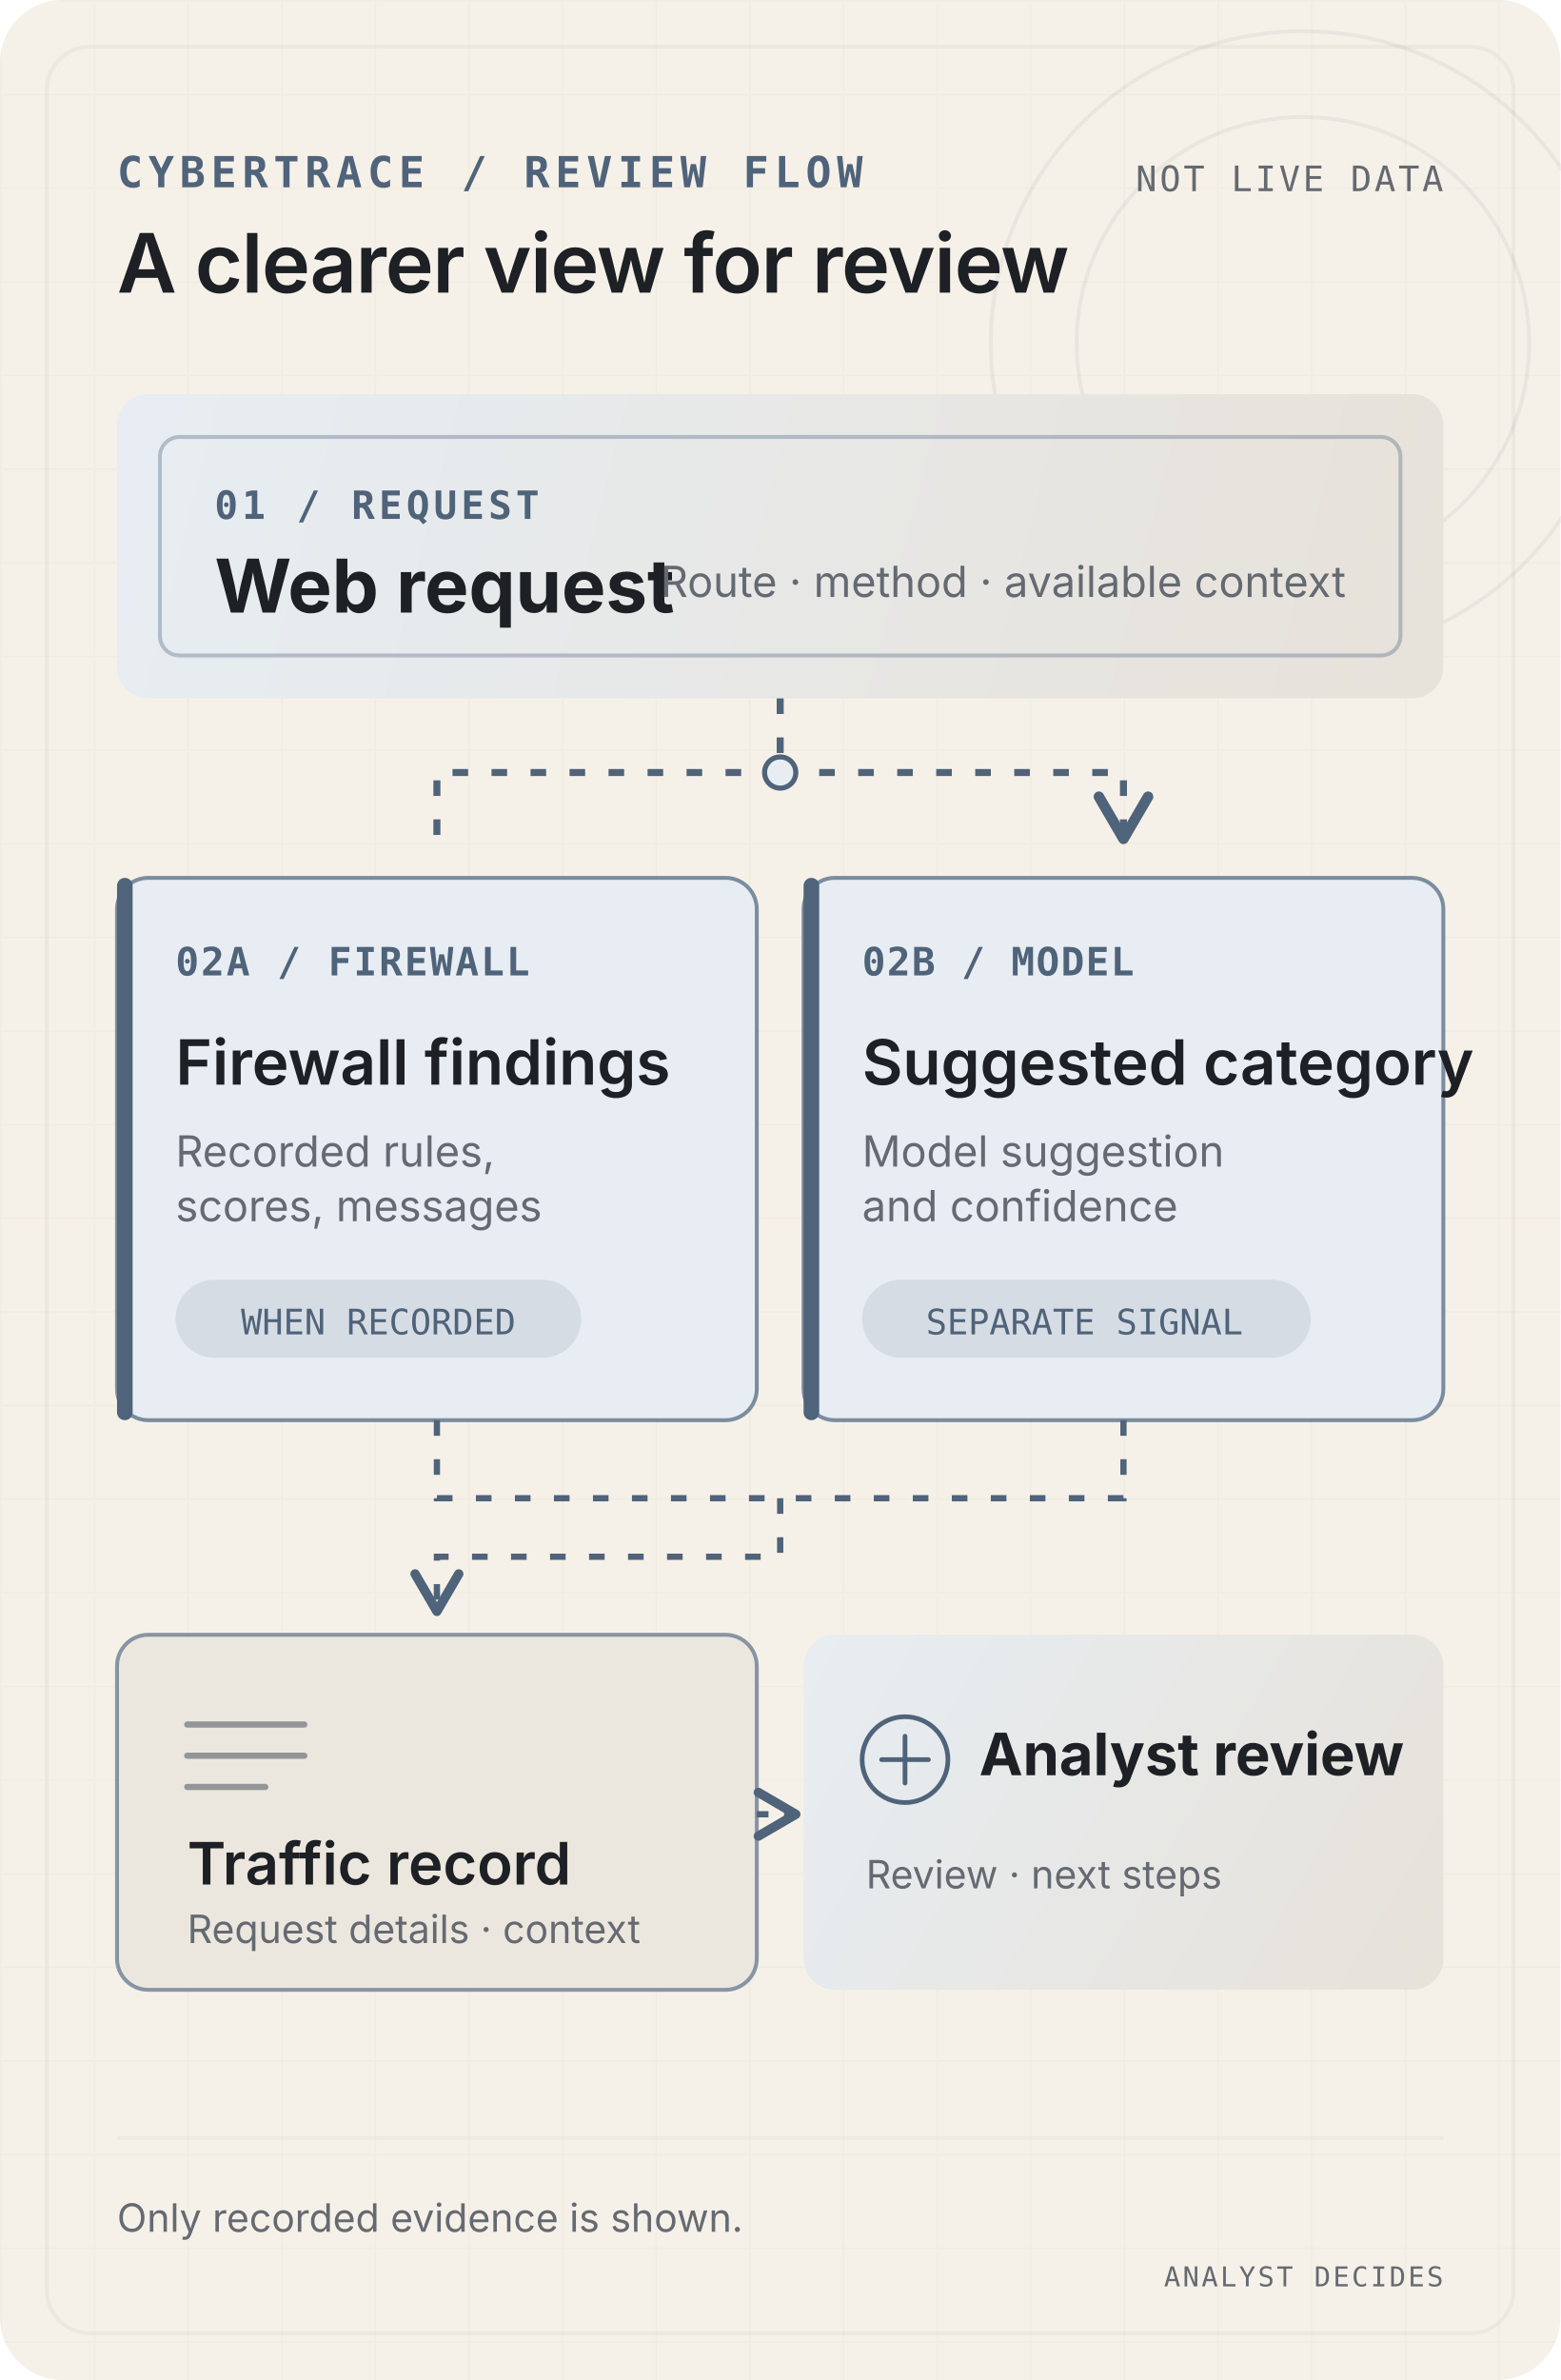
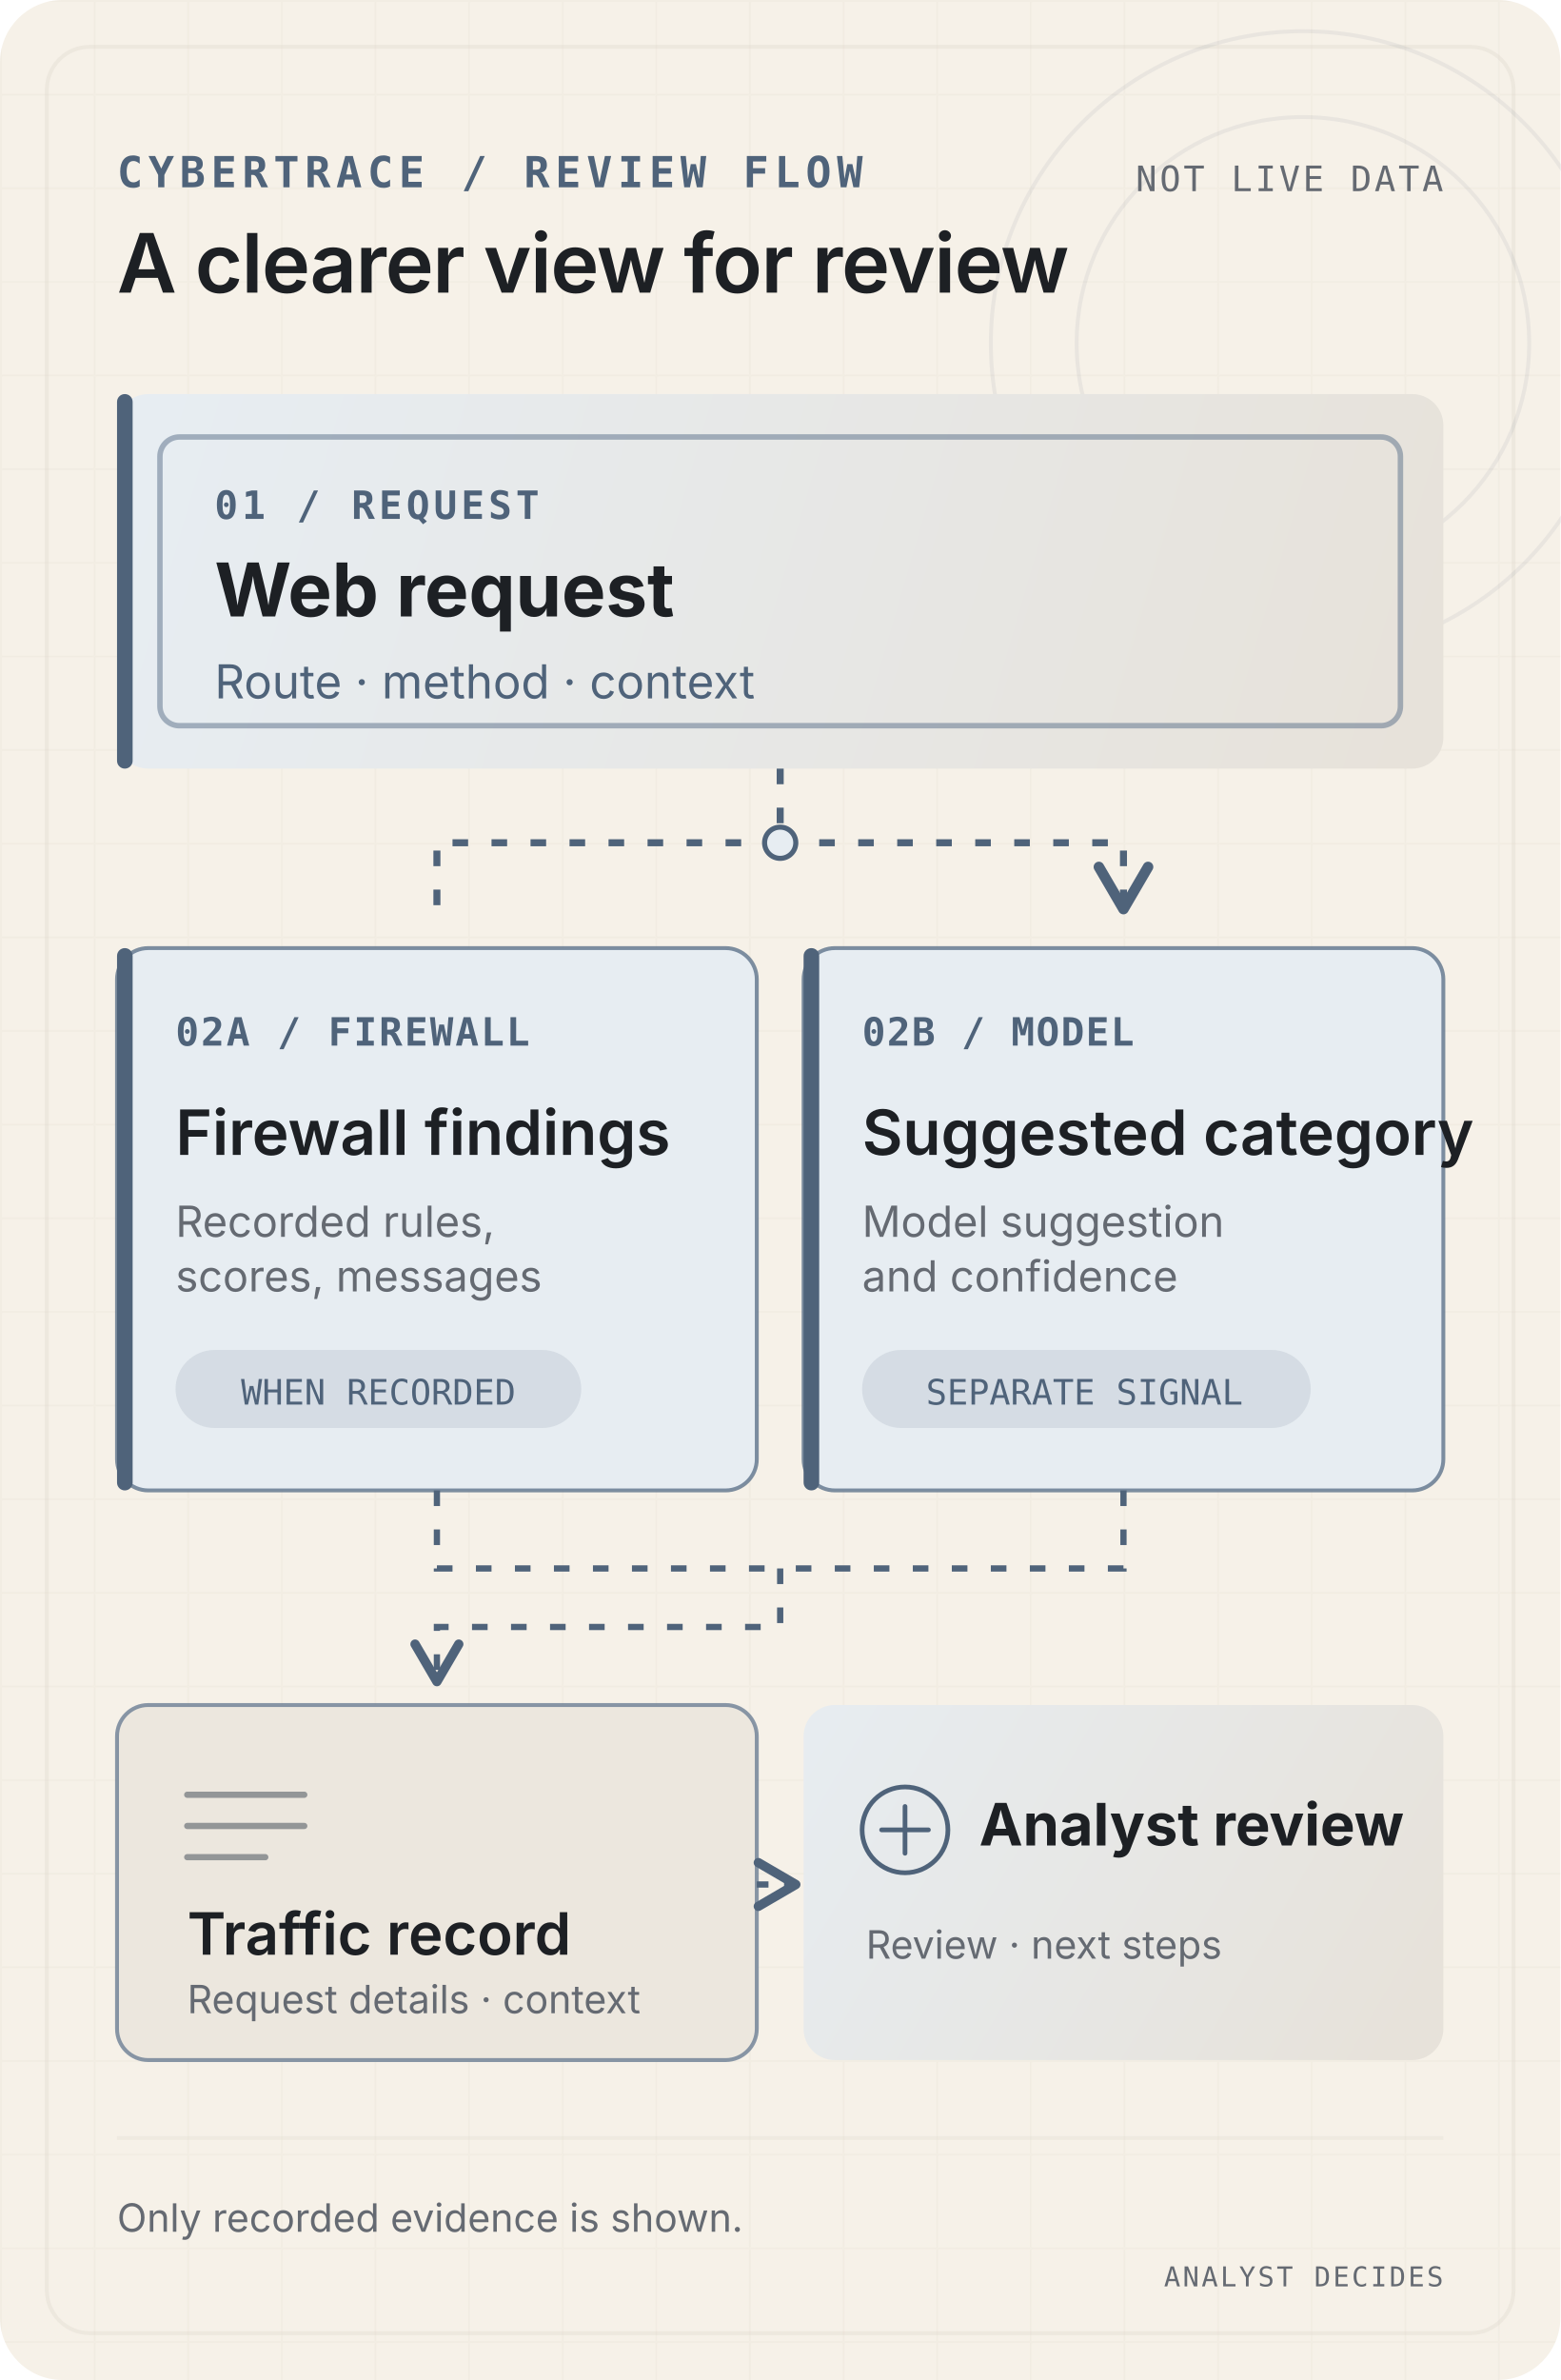
<svg xmlns="http://www.w3.org/2000/svg" width="400" height="610" viewBox="0 0 400 610" fill="none">
  <defs>
    <pattern id="grid" width="24" height="24" patternUnits="userSpaceOnUse">
      <path d="M24 0H0V24" stroke="#D8D0C4" stroke-opacity=".13" stroke-width="1" />
    </pattern>
-     <linearGradient id="request" x1="40" y1="104" x2="360" y2="184" gradientUnits="userSpaceOnUse">
+     <linearGradient id="request" x1="40" y1="104" x2="360" y2="197" gradientUnits="userSpaceOnUse">
      <stop stop-color="#E7EDF2" />
      <stop offset="1" stop-color="#E7E2DA" />
    </linearGradient>
    <linearGradient id="review" x1="210" y1="413" x2="368" y2="505" gradientUnits="userSpaceOnUse">
      <stop stop-color="#E7EDF2" />
      <stop offset="1" stop-color="#E7E2DA" />
    </linearGradient>
    <marker id="arrow" markerWidth="9" markerHeight="9" refX="7" refY="4.5" orient="auto">
      <path d="M1 1 7 4.5 1 8" stroke="#4F637A" stroke-width="1.5" stroke-linecap="round" stroke-linejoin="round" />
    </marker>
    <marker id="arrowBrand" markerWidth="9" markerHeight="9" refX="7" refY="4.5" orient="auto">
      <path d="M1 1 7 4.5 1 8" stroke="#4F637A" stroke-width="1.5" stroke-linecap="round" stroke-linejoin="round" />
    </marker>
    <style>
      text { font-family: Inter, Arial, sans-serif; }
      .mono { font-family: 'IBM Plex Mono', Consolas, monospace; }
    </style>
  </defs>
  <rect width="400" height="610" rx="16" fill="#F6F1E8" />
  <rect width="400" height="610" rx="16" fill="url(#grid)" />
  <rect x="12" y="12" width="376" height="586" rx="11" stroke="#D8D0C4" stroke-opacity=".27" />
  <circle cx="334" cy="88" r="80" stroke="#4F637A" stroke-opacity=".08" />
  <circle cx="334" cy="88" r="58" stroke="#4F637A" stroke-opacity=".08" />
  <text x="30" y="48" fill="#4F637A" font-size="11" font-weight="600" letter-spacing="1.4" class="mono">CYBERTRACE / REVIEW FLOW</text>
  <text x="30" y="75" fill="#1D2024" font-size="21" font-weight="600" letter-spacing="-.3">A clearer view for review</text>
  <text x="370" y="49" fill="#656A72" font-size="9" text-anchor="end" letter-spacing=".7" class="mono">NOT LIVE DATA</text>
-   <rect x="30" y="101" width="340" height="78" rx="8" fill="url(#request)" />
-   <rect x="41" y="112" width="318" height="56" rx="5" stroke="#5F748C" stroke-opacity=".4" />
+   <rect x="30" y="101" width="340" height="96" rx="8" fill="url(#request)" />
+   <rect x="30" y="101" width="4" height="96" rx="2" fill="#4F637A" />
+   <rect x="41" y="112" width="318" height="74" rx="5" stroke="#5F748C" stroke-opacity=".52" stroke-width="1.4" />
  <text x="55" y="133" fill="#4F637A" font-size="10" font-weight="700" letter-spacing="1" class="mono">01 / REQUEST</text>
-   <text x="55" y="157" fill="#1D2024" font-size="19" font-weight="700">Web request</text>
-   <text x="345" y="153" fill="#656A72" font-size="11" text-anchor="end">Route · method · available context</text>
-   <path d="M200 179V198M200 198H112V215M200 198H288V215" stroke="#4F637A" stroke-width="1.8" stroke-dasharray="4 6" marker-end="url(#arrowBrand)" />
-   <circle cx="200" cy="198" r="4" fill="#E7EDF2" stroke="#4F637A" stroke-width="1.3" />
-   <rect x="30" y="225" width="164" height="139" rx="8" fill="#E7EDF2" stroke="#5F748C" stroke-opacity=".8" />
-   <rect x="30" y="225" width="4" height="139" rx="2" fill="#4F637A" />
-   <text x="45" y="250" fill="#4F637A" font-size="10" font-weight="700" letter-spacing=".5" class="mono">02A / FIREWALL</text>
-   <text x="45" y="278" fill="#1D2024" font-size="16" font-weight="600">Firewall findings</text>
-   <text x="45" y="299" fill="#656A72" font-size="11">Recorded rules,</text>
-   <text x="45" y="313" fill="#656A72" font-size="11">scores, messages</text>
-   <rect x="45" y="328" width="104" height="20" rx="10" fill="#4F637A" fill-opacity=".12" />
-   <text x="97" y="342" fill="#4F637A" font-size="9" text-anchor="middle" class="mono">WHEN RECORDED</text>
-   <rect x="206" y="225" width="164" height="139" rx="8" fill="#E7EDF2" stroke="#5F748C" stroke-opacity=".8" />
-   <rect x="206" y="225" width="4" height="139" rx="2" fill="#4F637A" />
-   <text x="221" y="250" fill="#4F637A" font-size="10" font-weight="700" letter-spacing=".35" class="mono">02B / MODEL</text>
-   <text x="221" y="278" fill="#1D2024" font-size="16" font-weight="600">Suggested category</text>
-   <text x="221" y="299" fill="#656A72" font-size="11">Model suggestion</text>
-   <text x="221" y="313" fill="#656A72" font-size="11">and confidence</text>
-   <rect x="221" y="328" width="115" height="20" rx="10" fill="#4F637A" fill-opacity=".12" />
-   <text x="278" y="342" fill="#4F637A" font-size="9" text-anchor="middle" class="mono">SEPARATE SIGNAL</text>
-   <path d="M112 364V384H200M288 364V384H200M200 384V399H112V413" stroke="#4F637A" stroke-width="1.6" stroke-dasharray="4 6" marker-end="url(#arrow)" />
-   <rect x="30" y="419" width="164" height="91" rx="8" fill="#ECE7DE" stroke="#5F748C" stroke-opacity=".72" />
-   <path d="M48 442H78M48 450H78M48 458H68" stroke="#656A72" stroke-opacity=".65" stroke-width="1.6" stroke-linecap="round" />
-   <text x="48" y="483" fill="#1D2024" font-size="15" font-weight="600">Traffic record</text>
-   <text x="48" y="498" fill="#656A72" font-size="10">Request details · context</text>
-   <path d="M194 465H204" stroke="#4F637A" stroke-width="1.6" stroke-dasharray="3 4" marker-end="url(#arrow)" />
-   <rect x="206" y="419" width="164" height="91" rx="8" fill="url(#review)" />
-   <circle cx="232" cy="451" r="11" stroke="#4F637A" stroke-width="1.2" />
-   <path d="M226 451H238M232 445V457" stroke="#4F637A" stroke-width="1.2" stroke-linecap="round" />
-   <text x="251" y="455" fill="#1D2024" font-size="15" font-weight="700">Analyst review</text>
-   <text x="222" y="484" fill="#656A72" font-size="10">Review · next steps</text>
+   <text x="55" y="158" fill="#1D2024" font-size="19" font-weight="700">Web request</text>
+   <text x="55" y="179" fill="#4F637A" font-size="12">Route · method · context</text>
+   <path d="M200 197V216M200 216H112V233M200 216H288V233" stroke="#4F637A" stroke-width="1.8" stroke-dasharray="4 6" marker-end="url(#arrowBrand)" />
+   <circle cx="200" cy="216" r="4" fill="#E7EDF2" stroke="#4F637A" stroke-width="1.3" />
+   <rect x="30" y="243" width="164" height="139" rx="8" fill="#E7EDF2" stroke="#5F748C" stroke-opacity=".8" />
+   <rect x="30" y="243" width="4" height="139" rx="2" fill="#4F637A" />
+   <text x="45" y="268" fill="#4F637A" font-size="10" font-weight="700" letter-spacing=".5" class="mono">02A / FIREWALL</text>
+   <text x="45" y="296" fill="#1D2024" font-size="16" font-weight="600">Firewall findings</text>
+   <text x="45" y="317" fill="#656A72" font-size="11">Recorded rules,</text>
+   <text x="45" y="331" fill="#656A72" font-size="11">scores, messages</text>
+   <rect x="45" y="346" width="104" height="20" rx="10" fill="#4F637A" fill-opacity=".12" />
+   <text x="97" y="360" fill="#4F637A" font-size="9" text-anchor="middle" class="mono">WHEN RECORDED</text>
+   <rect x="206" y="243" width="164" height="139" rx="8" fill="#E7EDF2" stroke="#5F748C" stroke-opacity=".8" />
+   <rect x="206" y="243" width="4" height="139" rx="2" fill="#4F637A" />
+   <text x="221" y="268" fill="#4F637A" font-size="10" font-weight="700" letter-spacing=".35" class="mono">02B / MODEL</text>
+   <text x="221" y="296" fill="#1D2024" font-size="16" font-weight="600">Suggested category</text>
+   <text x="221" y="317" fill="#656A72" font-size="11">Model suggestion</text>
+   <text x="221" y="331" fill="#656A72" font-size="11">and confidence</text>
+   <rect x="221" y="346" width="115" height="20" rx="10" fill="#4F637A" fill-opacity=".12" />
+   <text x="278" y="360" fill="#4F637A" font-size="9" text-anchor="middle" class="mono">SEPARATE SIGNAL</text>
+   <path d="M112 382V402H200M288 382V402H200M200 402V417H112V431" stroke="#4F637A" stroke-width="1.6" stroke-dasharray="4 6" marker-end="url(#arrow)" />
+   <rect x="30" y="437" width="164" height="91" rx="8" fill="#ECE7DE" stroke="#5F748C" stroke-opacity=".72" />
+   <path d="M48 460H78M48 468H78M48 476H68" stroke="#656A72" stroke-opacity=".65" stroke-width="1.6" stroke-linecap="round" />
+   <text x="48" y="501" fill="#1D2024" font-size="15" font-weight="600">Traffic record</text>
+   <text x="48" y="516" fill="#656A72" font-size="10">Request details · context</text>
+   <path d="M194 483H204" stroke="#4F637A" stroke-width="1.6" stroke-dasharray="3 4" marker-end="url(#arrow)" />
+   <rect x="206" y="437" width="164" height="91" rx="8" fill="url(#review)" />
+   <circle cx="232" cy="469" r="11" stroke="#4F637A" stroke-width="1.2" />
+   <path d="M226 469H238M232 463V475" stroke="#4F637A" stroke-width="1.2" stroke-linecap="round" />
+   <text x="251" y="473" fill="#1D2024" font-size="15" font-weight="700">Analyst review</text>
+   <text x="222" y="502" fill="#656A72" font-size="10">Review · next steps</text>
  <path d="M30 548H370" stroke="#D8D0C4" stroke-opacity=".23" />
  <text x="30" y="572" fill="#656A72" font-size="10">Only recorded evidence is shown.</text>
  <text x="370" y="586" fill="#656A72" font-size="7" text-anchor="end" letter-spacing=".6" class="mono">ANALYST DECIDES</text>
</svg>
